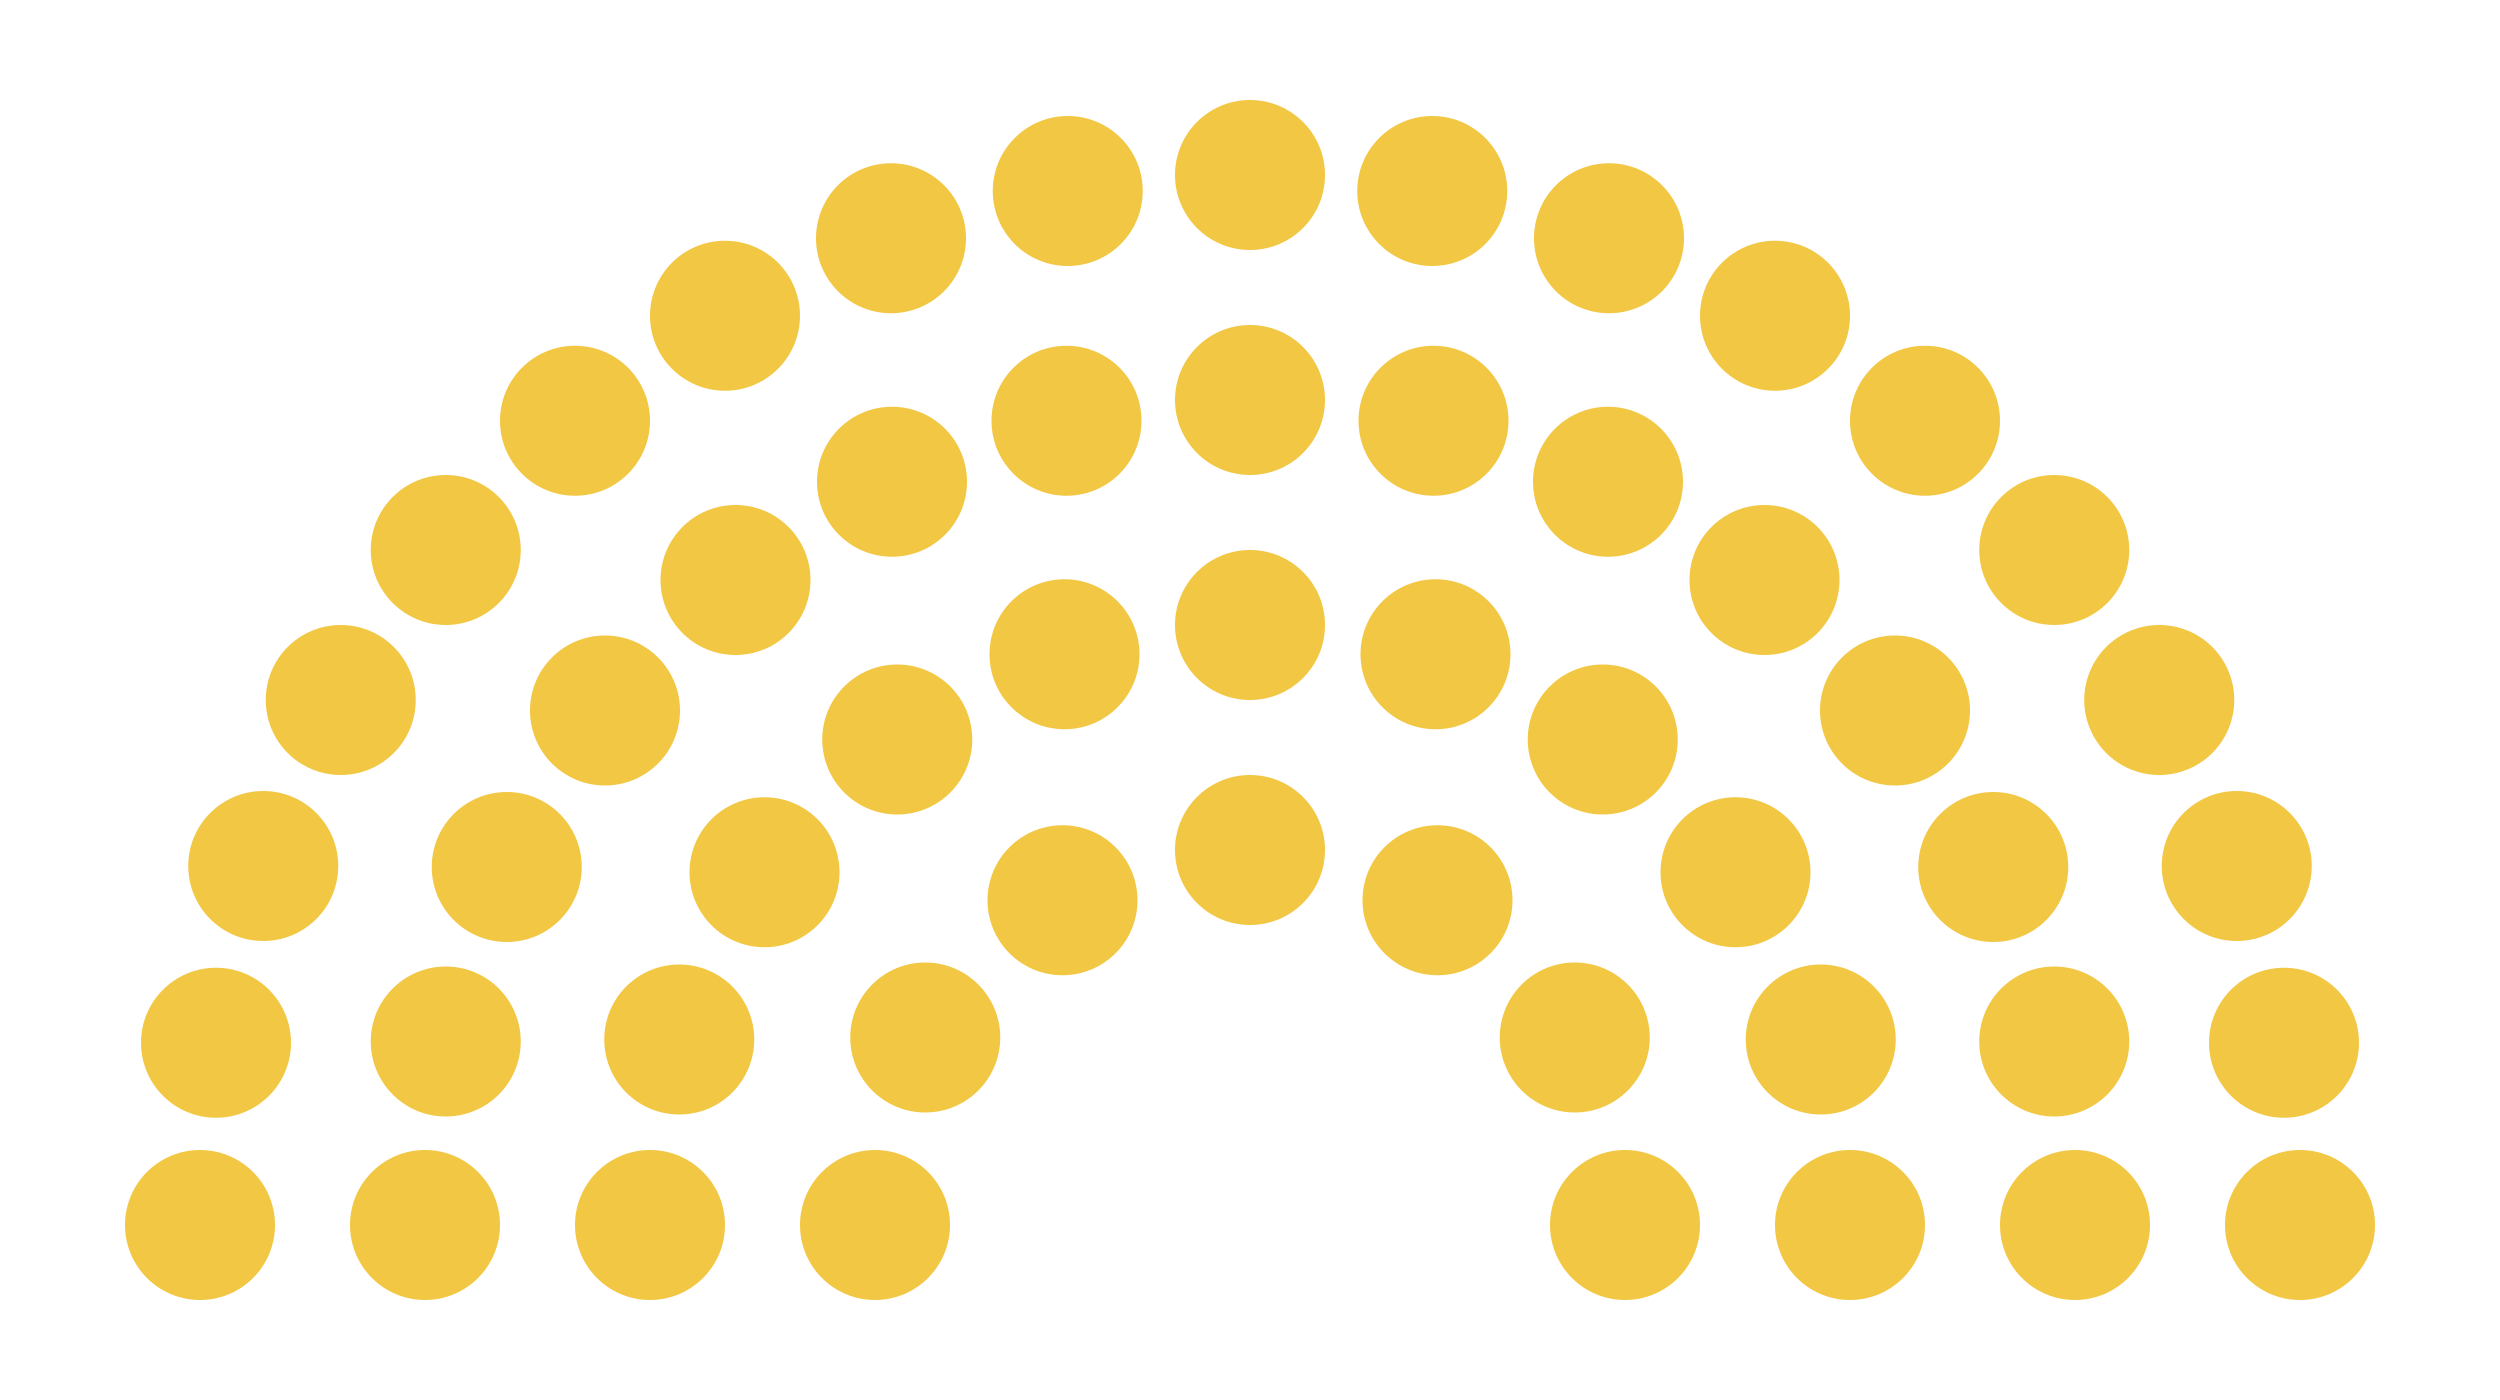
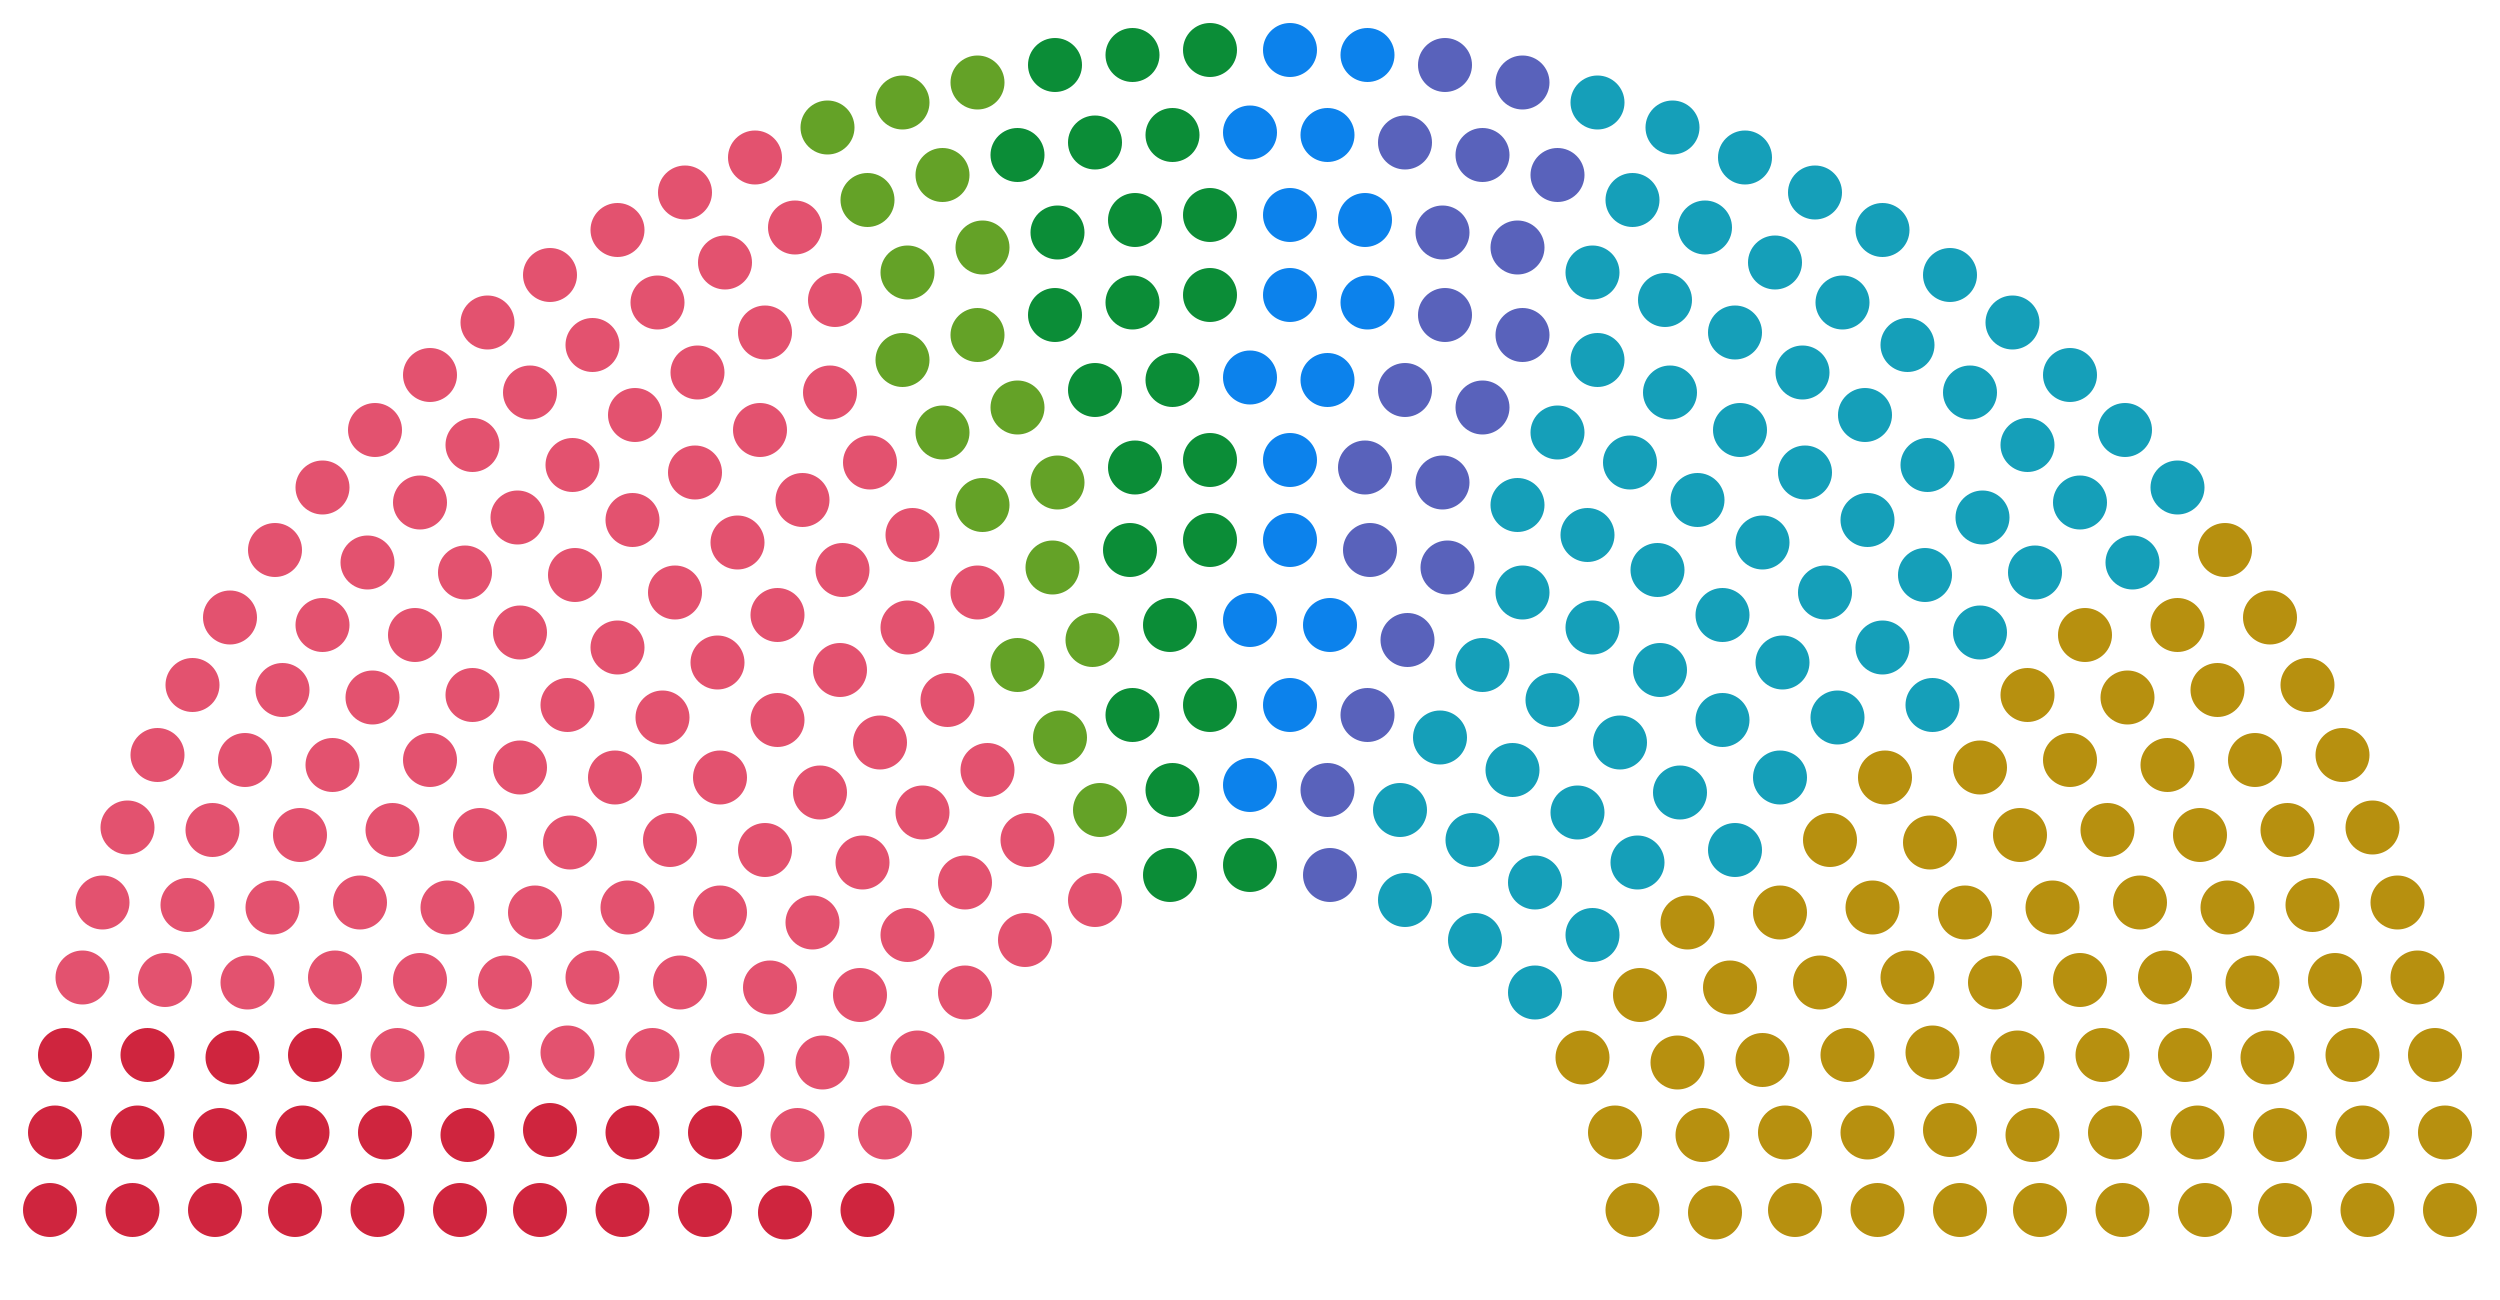
- <svg xmlns="http://www.w3.org/2000/svg" viewBox="0 0 100 56">
-   <g fill="#f2c744">
-     <circle cx="65.00" cy="49.00" r="3" />
-     <circle cx="62.99" cy="41.50" r="3" />
-     <circle cx="57.50" cy="36.01" r="3" />
-     <circle cx="50.00" cy="34.00" r="3" />
-     <circle cx="42.50" cy="36.01" r="3" />
-     <circle cx="37.01" cy="41.50" r="3" />
-     <circle cx="35.00" cy="49.00" r="3" />
-     <circle cx="74.00" cy="49.00" r="3" />
-     <circle cx="72.83" cy="41.58" r="3" />
-     <circle cx="69.42" cy="34.89" r="3" />
-     <circle cx="64.11" cy="29.58" r="3" />
-     <circle cx="57.42" cy="26.17" r="3" />
-     <circle cx="50.00" cy="25.00" r="3" />
-     <circle cx="42.58" cy="26.17" r="3" />
-     <circle cx="35.89" cy="29.58" r="3" />
-     <circle cx="30.58" cy="34.89" r="3" />
-     <circle cx="27.17" cy="41.58" r="3" />
-     <circle cx="26.00" cy="49.00" r="3" />
-     <circle cx="83.00" cy="49.00" r="3" />
-     <circle cx="82.17" cy="41.66" r="3" />
-     <circle cx="79.73" cy="34.68" r="3" />
-     <circle cx="75.80" cy="28.42" r="3" />
-     <circle cx="70.58" cy="23.20" r="3" />
-     <circle cx="64.32" cy="19.27" r="3" />
-     <circle cx="57.34" cy="16.83" r="3" />
-     <circle cx="50.00" cy="16.00" r="3" />
-     <circle cx="42.66" cy="16.83" r="3" />
-     <circle cx="35.68" cy="19.27" r="3" />
-     <circle cx="29.42" cy="23.20" r="3" />
-     <circle cx="24.20" cy="28.42" r="3" />
-     <circle cx="20.27" cy="34.68" r="3" />
-     <circle cx="17.83" cy="41.66" r="3" />
-     <circle cx="17.00" cy="49.00" r="3" />
-     <circle cx="92.00" cy="49.00" r="3" />
-     <circle cx="91.36" cy="41.71" r="3" />
-     <circle cx="89.47" cy="34.64" r="3" />
-     <circle cx="86.37" cy="28.00" r="3" />
-     <circle cx="82.17" cy="22.00" r="3" />
-     <circle cx="77.00" cy="16.83" r="3" />
-     <circle cx="71.00" cy="12.63" r="3" />
-     <circle cx="64.36" cy="9.53" r="3" />
-     <circle cx="57.29" cy="7.64" r="3" />
-     <circle cx="50.00" cy="7.00" r="3" />
-     <circle cx="42.71" cy="7.64" r="3" />
-     <circle cx="35.64" cy="9.53" r="3" />
-     <circle cx="29.00" cy="12.63" r="3" />
-     <circle cx="23.00" cy="16.83" r="3" />
-     <circle cx="17.83" cy="22.00" r="3" />
-     <circle cx="13.63" cy="28.00" r="3" />
-     <circle cx="10.53" cy="34.64" r="3" />
-     <circle cx="8.64" cy="41.71" r="3" />
-     <circle cx="8.00" cy="49.00" r="3" />
+ <svg xmlns="http://www.w3.org/2000/svg" viewBox="0 0 100 52">
+   <g fill="#cf253e">
+     <circle cx="2.0" cy="48.4" r="1.08" />
+     <circle cx="5.3" cy="48.4" r="1.08" />
+     <circle cx="8.6" cy="48.4" r="1.08" />
+     <circle cx="11.8" cy="48.4" r="1.08" />
+     <circle cx="15.1" cy="48.4" r="1.08" />
+     <circle cx="18.4" cy="48.4" r="1.08" />
+     <circle cx="21.6" cy="48.4" r="1.08" />
+     <circle cx="24.9" cy="48.4" r="1.08" />
+     <circle cx="28.2" cy="48.4" r="1.08" />
+     <circle cx="31.4" cy="48.5" r="1.08" />
+     <circle cx="2.2" cy="45.3" r="1.08" />
+     <circle cx="34.7" cy="48.4" r="1.08" />
+     <circle cx="5.5" cy="45.3" r="1.08" />
+     <circle cx="8.8" cy="45.4" r="1.08" />
+     <circle cx="12.1" cy="45.3" r="1.08" />
+     <circle cx="15.4" cy="45.3" r="1.08" />
+     <circle cx="18.7" cy="45.4" r="1.08" />
+     <circle cx="2.6" cy="42.2" r="1.08" />
+     <circle cx="22.0" cy="45.2" r="1.08" />
+     <circle cx="5.9" cy="42.2" r="1.08" />
+     <circle cx="9.3" cy="42.3" r="1.08" />
+     <circle cx="25.3" cy="45.3" r="1.08" />
+     <circle cx="12.6" cy="42.2" r="1.08" />
+     <circle cx="28.6" cy="45.3" r="1.08" />
+   </g>
+   <g fill="#e3526f">
+     <circle cx="15.9" cy="42.2" r="1.08" />
+     <circle cx="3.3" cy="39.1" r="1.08" />
+     <circle cx="6.6" cy="39.2" r="1.08" />
+     <circle cx="19.3" cy="42.3" r="1.08" />
+     <circle cx="31.9" cy="45.4" r="1.08" />
+     <circle cx="9.9" cy="39.3" r="1.08" />
+     <circle cx="22.7" cy="42.1" r="1.08" />
+     <circle cx="13.4" cy="39.1" r="1.08" />
+     <circle cx="4.1" cy="36.1" r="1.08" />
+     <circle cx="35.4" cy="45.3" r="1.08" />
+     <circle cx="26.1" cy="42.2" r="1.08" />
+     <circle cx="16.8" cy="39.2" r="1.08" />
+     <circle cx="7.5" cy="36.2" r="1.08" />
+     <circle cx="10.9" cy="36.3" r="1.08" />
+     <circle cx="20.2" cy="39.3" r="1.08" />
+     <circle cx="29.5" cy="42.4" r="1.08" />
+     <circle cx="5.1" cy="33.1" r="1.08" />
+     <circle cx="14.4" cy="36.1" r="1.08" />
+     <circle cx="8.5" cy="33.2" r="1.08" />
+     <circle cx="23.7" cy="39.1" r="1.08" />
+     <circle cx="17.9" cy="36.3" r="1.08" />
+     <circle cx="12.0" cy="33.4" r="1.08" />
+     <circle cx="32.9" cy="42.5" r="1.08" />
+     <circle cx="6.3" cy="30.2" r="1.08" />
+     <circle cx="27.2" cy="39.3" r="1.08" />
+     <circle cx="21.4" cy="36.5" r="1.08" />
+     <circle cx="9.8" cy="30.4" r="1.08" />
+     <circle cx="15.7" cy="33.2" r="1.08" />
+     <circle cx="13.3" cy="30.6" r="1.08" />
+     <circle cx="7.7" cy="27.4" r="1.08" />
+     <circle cx="19.2" cy="33.4" r="1.08" />
+     <circle cx="30.8" cy="39.5" r="1.08" />
+     <circle cx="25.1" cy="36.3" r="1.08" />
+     <circle cx="36.7" cy="42.3" r="1.08" />
+     <circle cx="11.3" cy="27.6" r="1.08" />
+     <circle cx="17.2" cy="30.4" r="1.08" />
+     <circle cx="22.8" cy="33.7" r="1.08" />
+     <circle cx="9.2" cy="24.7" r="1.08" />
+     <circle cx="14.9" cy="27.9" r="1.08" />
+     <circle cx="28.8" cy="36.5" r="1.08" />
+     <circle cx="34.4" cy="39.8" r="1.08" />
+     <circle cx="20.8" cy="30.7" r="1.08" />
+     <circle cx="12.9" cy="25.0" r="1.08" />
+     <circle cx="26.8" cy="33.6" r="1.08" />
+     <circle cx="18.9" cy="27.8" r="1.08" />
+     <circle cx="11.0" cy="22.0" r="1.08" />
+     <circle cx="16.6" cy="25.4" r="1.08" />
+     <circle cx="24.6" cy="31.1" r="1.08" />
+     <circle cx="32.5" cy="36.9" r="1.08" />
+     <circle cx="14.7" cy="22.5" r="1.08" />
+     <circle cx="22.7" cy="28.2" r="1.08" />
+     <circle cx="12.9" cy="19.5" r="1.08" />
+     <circle cx="30.6" cy="34.0" r="1.08" />
+     <circle cx="20.8" cy="25.3" r="1.08" />
+     <circle cx="18.6" cy="22.9" r="1.08" />
+     <circle cx="28.8" cy="31.1" r="1.08" />
+     <circle cx="38.6" cy="39.7" r="1.08" />
+     <circle cx="16.8" cy="20.1" r="1.08" />
+     <circle cx="26.5" cy="28.7" r="1.08" />
+     <circle cx="36.3" cy="37.4" r="1.08" />
+     <circle cx="15.0" cy="17.2" r="1.08" />
+     <circle cx="24.7" cy="25.9" r="1.08" />
+     <circle cx="34.5" cy="34.5" r="1.08" />
+     <circle cx="23.0" cy="23.0" r="1.08" />
+     <circle cx="20.7" cy="20.7" r="1.08" />
+     <circle cx="18.9" cy="17.8" r="1.08" />
+     <circle cx="32.8" cy="31.7" r="1.08" />
+     <circle cx="17.2" cy="15.0" r="1.08" />
+     <circle cx="28.7" cy="26.5" r="1.08" />
+     <circle cx="31.1" cy="28.8" r="1.08" />
+     <circle cx="27.0" cy="23.7" r="1.08" />
+     <circle cx="22.9" cy="18.6" r="1.08" />
+     <circle cx="25.3" cy="20.8" r="1.08" />
+     <circle cx="21.2" cy="15.7" r="1.08" />
+     <circle cx="19.5" cy="12.9" r="1.08" />
+     <circle cx="38.6" cy="35.3" r="1.08" />
+     <circle cx="36.9" cy="32.5" r="1.08" />
+     <circle cx="31.1" cy="24.6" r="1.08" />
+     <circle cx="25.4" cy="16.6" r="1.08" />
+     <circle cx="41.0" cy="37.6" r="1.08" />
+     <circle cx="35.2" cy="29.7" r="1.08" />
+     <circle cx="29.5" cy="21.7" r="1.08" />
+     <circle cx="23.7" cy="13.8" r="1.08" />
+     <circle cx="22.0" cy="11.0" r="1.08" />
+     <circle cx="27.8" cy="18.9" r="1.08" />
+     <circle cx="33.6" cy="26.8" r="1.08" />
+     <circle cx="27.9" cy="14.9" r="1.08" />
+     <circle cx="26.3" cy="12.1" r="1.08" />
+     <circle cx="24.7" cy="9.2" r="1.08" />
+     <circle cx="33.7" cy="22.8" r="1.08" />
+     <circle cx="32.1" cy="20.0" r="1.08" />
+     <circle cx="30.4" cy="17.2" r="1.08" />
+     <circle cx="36.3" cy="25.1" r="1.08" />
+     <circle cx="37.9" cy="28.0" r="1.08" />
+     <circle cx="39.5" cy="30.8" r="1.08" />
+     <circle cx="41.1" cy="33.6" r="1.08" />
+     <circle cx="27.4" cy="7.7" r="1.08" />
+     <circle cx="29.0" cy="10.5" r="1.08" />
+     <circle cx="30.6" cy="13.3" r="1.08" />
+     <circle cx="33.2" cy="15.7" r="1.08" />
+     <circle cx="34.8" cy="18.5" r="1.08" />
+     <circle cx="36.5" cy="21.4" r="1.08" />
+     <circle cx="30.2" cy="6.3" r="1.08" />
+     <circle cx="43.8" cy="36.0" r="1.08" />
+     <circle cx="31.8" cy="9.1" r="1.08" />
+     <circle cx="33.4" cy="12.0" r="1.08" />
+     <circle cx="39.1" cy="23.7" r="1.08" />
+   </g>
+   <g fill="#64a227">
+     <circle cx="40.7" cy="26.6" r="1.08" />
+     <circle cx="36.1" cy="14.4" r="1.08" />
+     <circle cx="33.1" cy="5.1" r="1.08" />
+     <circle cx="37.7" cy="17.3" r="1.08" />
+     <circle cx="42.4" cy="29.5" r="1.08" />
+     <circle cx="34.7" cy="8.0" r="1.08" />
+     <circle cx="39.3" cy="20.2" r="1.08" />
+     <circle cx="36.3" cy="10.9" r="1.08" />
+     <circle cx="44.0" cy="32.4" r="1.08" />
+     <circle cx="36.1" cy="4.1" r="1.08" />
+     <circle cx="39.1" cy="13.4" r="1.08" />
+     <circle cx="42.1" cy="22.7" r="1.08" />
+     <circle cx="37.7" cy="7.0" r="1.08" />
+     <circle cx="40.7" cy="16.3" r="1.08" />
+     <circle cx="39.3" cy="9.9" r="1.08" />
+     <circle cx="43.7" cy="25.6" r="1.08" />
+     <circle cx="42.3" cy="19.3" r="1.08" />
+     <circle cx="39.1" cy="3.3" r="1.08" />
+   </g>
+   <g fill="#0b8d37">
+     <circle cx="45.3" cy="28.6" r="1.08" />
+     <circle cx="40.7" cy="6.2" r="1.08" />
+     <circle cx="46.8" cy="35.0" r="1.08" />
+     <circle cx="42.2" cy="12.6" r="1.08" />
+     <circle cx="42.3" cy="9.3" r="1.08" />
+     <circle cx="43.8" cy="15.6" r="1.08" />
+     <circle cx="45.2" cy="22.0" r="1.08" />
+     <circle cx="46.9" cy="31.6" r="1.08" />
+     <circle cx="42.2" cy="2.6" r="1.08" />
+     <circle cx="45.4" cy="18.7" r="1.08" />
+     <circle cx="43.8" cy="5.7" r="1.08" />
+     <circle cx="46.8" cy="25.0" r="1.08" />
+     <circle cx="45.3" cy="12.1" r="1.08" />
+     <circle cx="45.4" cy="8.8" r="1.08" />
+     <circle cx="45.3" cy="2.2" r="1.08" />
+     <circle cx="46.9" cy="15.2" r="1.08" />
+     <circle cx="48.4" cy="28.2" r="1.08" />
+     <circle cx="46.9" cy="5.4" r="1.08" />
+     <circle cx="48.4" cy="21.6" r="1.08" />
+     <circle cx="48.4" cy="18.4" r="1.08" />
+     <circle cx="48.4" cy="11.8" r="1.08" />
+     <circle cx="48.4" cy="8.6" r="1.08" />
+     <circle cx="48.4" cy="2.0" r="1.08" />
+     <circle cx="50.0" cy="34.6" r="1.08" />
+   </g>
+   <g fill="#0c82ec">
+     <circle cx="50.0" cy="31.4" r="1.08" />
+     <circle cx="50.0" cy="24.8" r="1.08" />
+     <circle cx="50.0" cy="15.1" r="1.08" />
+     <circle cx="50.0" cy="5.3" r="1.08" />
+     <circle cx="51.6" cy="2.0" r="1.08" />
+     <circle cx="51.6" cy="8.6" r="1.08" />
+     <circle cx="51.6" cy="11.8" r="1.08" />
+     <circle cx="51.6" cy="18.4" r="1.08" />
+     <circle cx="51.6" cy="21.6" r="1.08" />
+     <circle cx="53.1" cy="5.4" r="1.08" />
+     <circle cx="51.6" cy="28.2" r="1.08" />
+     <circle cx="53.1" cy="15.2" r="1.08" />
+     <circle cx="54.7" cy="2.2" r="1.08" />
+     <circle cx="54.6" cy="8.8" r="1.08" />
+     <circle cx="54.7" cy="12.1" r="1.08" />
+     <circle cx="53.2" cy="25.0" r="1.08" />
+   </g>
+   <g fill="#5962bb">
+     <circle cx="56.2" cy="5.7" r="1.08" />
+     <circle cx="54.6" cy="18.7" r="1.08" />
+     <circle cx="57.8" cy="2.6" r="1.08" />
+     <circle cx="53.1" cy="31.6" r="1.08" />
+     <circle cx="54.8" cy="22.0" r="1.08" />
+     <circle cx="56.2" cy="15.6" r="1.08" />
+     <circle cx="57.7" cy="9.3" r="1.08" />
+     <circle cx="57.8" cy="12.6" r="1.08" />
+     <circle cx="59.3" cy="6.2" r="1.08" />
+     <circle cx="53.2" cy="35.0" r="1.08" />
+     <circle cx="54.7" cy="28.6" r="1.08" />
+     <circle cx="60.9" cy="3.3" r="1.08" />
+     <circle cx="57.7" cy="19.3" r="1.08" />
+     <circle cx="56.3" cy="25.6" r="1.08" />
+     <circle cx="60.7" cy="9.9" r="1.08" />
+     <circle cx="59.3" cy="16.3" r="1.08" />
+     <circle cx="62.3" cy="7.0" r="1.08" />
+     <circle cx="57.9" cy="22.7" r="1.08" />
+     <circle cx="60.9" cy="13.4" r="1.08" />
+   </g>
+   <g fill="#159fb9">
+     <circle cx="63.9" cy="4.1" r="1.08" />
+     <circle cx="56.0" cy="32.4" r="1.08" />
+     <circle cx="63.7" cy="10.9" r="1.08" />
+     <circle cx="60.7" cy="20.2" r="1.08" />
+     <circle cx="65.3" cy="8.0" r="1.08" />
+     <circle cx="57.6" cy="29.5" r="1.08" />
+     <circle cx="62.3" cy="17.3" r="1.08" />
+     <circle cx="66.9" cy="5.1" r="1.08" />
+     <circle cx="63.9" cy="14.4" r="1.08" />
+     <circle cx="59.3" cy="26.6" r="1.08" />
+     <circle cx="60.9" cy="23.7" r="1.08" />
+     <circle cx="66.6" cy="12.0" r="1.08" />
+     <circle cx="56.2" cy="36.0" r="1.08" />
+     <circle cx="68.2" cy="9.1" r="1.08" />
+     <circle cx="69.8" cy="6.3" r="1.08" />
+     <circle cx="63.5" cy="21.4" r="1.08" />
+     <circle cx="65.2" cy="18.5" r="1.08" />
+     <circle cx="66.8" cy="15.7" r="1.08" />
+     <circle cx="69.4" cy="13.3" r="1.08" />
+     <circle cx="71.0" cy="10.5" r="1.08" />
+     <circle cx="72.6" cy="7.7" r="1.08" />
+     <circle cx="58.9" cy="33.6" r="1.08" />
+     <circle cx="60.5" cy="30.8" r="1.08" />
+     <circle cx="62.1" cy="28.0" r="1.08" />
+     <circle cx="63.7" cy="25.1" r="1.08" />
+     <circle cx="69.6" cy="17.2" r="1.08" />
+     <circle cx="67.9" cy="20.0" r="1.08" />
+     <circle cx="66.3" cy="22.8" r="1.08" />
+     <circle cx="75.3" cy="9.2" r="1.08" />
+     <circle cx="73.7" cy="12.1" r="1.08" />
+     <circle cx="72.1" cy="14.9" r="1.08" />
+     <circle cx="66.4" cy="26.8" r="1.08" />
+     <circle cx="72.2" cy="18.9" r="1.08" />
+     <circle cx="78.0" cy="11.0" r="1.08" />
+     <circle cx="59.0" cy="37.6" r="1.08" />
+     <circle cx="64.8" cy="29.7" r="1.08" />
+     <circle cx="70.5" cy="21.7" r="1.08" />
+     <circle cx="76.3" cy="13.8" r="1.08" />
+     <circle cx="74.6" cy="16.6" r="1.08" />
+     <circle cx="68.9" cy="24.6" r="1.08" />
+     <circle cx="63.1" cy="32.5" r="1.08" />
+     <circle cx="61.4" cy="35.3" r="1.08" />
+     <circle cx="80.5" cy="12.9" r="1.08" />
+     <circle cx="78.8" cy="15.7" r="1.08" />
+     <circle cx="74.7" cy="20.8" r="1.08" />
+     <circle cx="77.1" cy="18.6" r="1.08" />
+     <circle cx="73.0" cy="23.7" r="1.08" />
+     <circle cx="68.9" cy="28.8" r="1.08" />
+     <circle cx="71.3" cy="26.5" r="1.08" />
+     <circle cx="82.8" cy="15.0" r="1.08" />
+     <circle cx="67.2" cy="31.7" r="1.08" />
+     <circle cx="81.1" cy="17.8" r="1.08" />
+     <circle cx="65.5" cy="34.5" r="1.08" />
+     <circle cx="77.0" cy="23.0" r="1.08" />
+     <circle cx="79.3" cy="20.7" r="1.08" />
+     <circle cx="75.3" cy="25.9" r="1.08" />
+     <circle cx="85.0" cy="17.2" r="1.08" />
+     <circle cx="63.7" cy="37.4" r="1.08" />
+     <circle cx="73.5" cy="28.7" r="1.08" />
+     <circle cx="61.4" cy="39.7" r="1.08" />
+     <circle cx="83.2" cy="20.1" r="1.08" />
+     <circle cx="71.2" cy="31.1" r="1.08" />
+     <circle cx="81.4" cy="22.9" r="1.08" />
+     <circle cx="79.2" cy="25.3" r="1.08" />
+     <circle cx="69.4" cy="34.0" r="1.08" />
+     <circle cx="87.1" cy="19.5" r="1.08" />
+     <circle cx="77.3" cy="28.2" r="1.08" />
+     <circle cx="85.3" cy="22.5" r="1.08" />
+   </g>
+   <g fill="#b7900f">
+     <circle cx="67.5" cy="36.9" r="1.08" />
+     <circle cx="75.4" cy="31.1" r="1.08" />
+     <circle cx="83.4" cy="25.4" r="1.08" />
+     <circle cx="89.0" cy="22.0" r="1.08" />
+     <circle cx="81.1" cy="27.8" r="1.08" />
+     <circle cx="73.2" cy="33.6" r="1.08" />
+     <circle cx="87.1" cy="25.0" r="1.08" />
+     <circle cx="79.2" cy="30.7" r="1.08" />
+     <circle cx="65.6" cy="39.8" r="1.08" />
+     <circle cx="71.2" cy="36.5" r="1.08" />
+     <circle cx="85.1" cy="27.9" r="1.08" />
+     <circle cx="90.8" cy="24.7" r="1.08" />
+     <circle cx="77.2" cy="33.7" r="1.08" />
+     <circle cx="82.8" cy="30.4" r="1.08" />
+     <circle cx="63.3" cy="42.3" r="1.08" />
+     <circle cx="88.7" cy="27.6" r="1.08" />
+     <circle cx="74.9" cy="36.3" r="1.08" />
+     <circle cx="69.2" cy="39.5" r="1.08" />
+     <circle cx="80.8" cy="33.4" r="1.08" />
+     <circle cx="92.3" cy="27.4" r="1.08" />
+     <circle cx="86.7" cy="30.6" r="1.08" />
+     <circle cx="84.3" cy="33.2" r="1.08" />
+     <circle cx="90.2" cy="30.4" r="1.08" />
+     <circle cx="78.6" cy="36.5" r="1.08" />
+     <circle cx="72.8" cy="39.3" r="1.08" />
+     <circle cx="93.7" cy="30.2" r="1.08" />
+     <circle cx="67.1" cy="42.5" r="1.08" />
+     <circle cx="88.0" cy="33.4" r="1.08" />
+     <circle cx="82.1" cy="36.3" r="1.08" />
+     <circle cx="76.3" cy="39.1" r="1.08" />
+     <circle cx="91.5" cy="33.2" r="1.08" />
+     <circle cx="85.6" cy="36.1" r="1.08" />
+     <circle cx="94.9" cy="33.1" r="1.08" />
+     <circle cx="70.5" cy="42.4" r="1.08" />
+     <circle cx="79.8" cy="39.3" r="1.08" />
+     <circle cx="89.1" cy="36.3" r="1.08" />
+     <circle cx="64.6" cy="45.3" r="1.08" />
+     <circle cx="73.9" cy="42.2" r="1.08" />
+     <circle cx="83.2" cy="39.2" r="1.08" />
+     <circle cx="92.5" cy="36.2" r="1.08" />
+     <circle cx="95.9" cy="36.1" r="1.08" />
+     <circle cx="86.6" cy="39.1" r="1.08" />
+     <circle cx="77.3" cy="42.1" r="1.08" />
+     <circle cx="90.1" cy="39.3" r="1.08" />
+     <circle cx="68.1" cy="45.4" r="1.08" />
+     <circle cx="80.7" cy="42.3" r="1.08" />
+     <circle cx="93.4" cy="39.2" r="1.08" />
+     <circle cx="96.7" cy="39.1" r="1.08" />
+     <circle cx="84.1" cy="42.2" r="1.08" />
+     <circle cx="71.4" cy="45.3" r="1.08" />
+     <circle cx="87.4" cy="42.2" r="1.08" />
+     <circle cx="74.7" cy="45.3" r="1.08" />
+     <circle cx="90.7" cy="42.3" r="1.08" />
+     <circle cx="94.1" cy="42.2" r="1.08" />
+     <circle cx="78.0" cy="45.2" r="1.08" />
+     <circle cx="97.4" cy="42.2" r="1.08" />
+     <circle cx="81.3" cy="45.4" r="1.08" />
+     <circle cx="84.6" cy="45.3" r="1.08" />
+     <circle cx="87.9" cy="45.3" r="1.08" />
+     <circle cx="91.2" cy="45.4" r="1.08" />
+     <circle cx="94.5" cy="45.3" r="1.08" />
+     <circle cx="65.3" cy="48.4" r="1.08" />
+     <circle cx="97.8" cy="45.3" r="1.08" />
+     <circle cx="68.6" cy="48.5" r="1.08" />
+     <circle cx="71.8" cy="48.4" r="1.08" />
+     <circle cx="75.1" cy="48.4" r="1.08" />
+     <circle cx="78.4" cy="48.4" r="1.08" />
+     <circle cx="81.6" cy="48.4" r="1.08" />
+     <circle cx="84.9" cy="48.4" r="1.08" />
+     <circle cx="88.2" cy="48.4" r="1.08" />
+     <circle cx="91.4" cy="48.4" r="1.08" />
+     <circle cx="94.7" cy="48.4" r="1.08" />
+     <circle cx="98.0" cy="48.4" r="1.08" />
  </g>
</svg>
